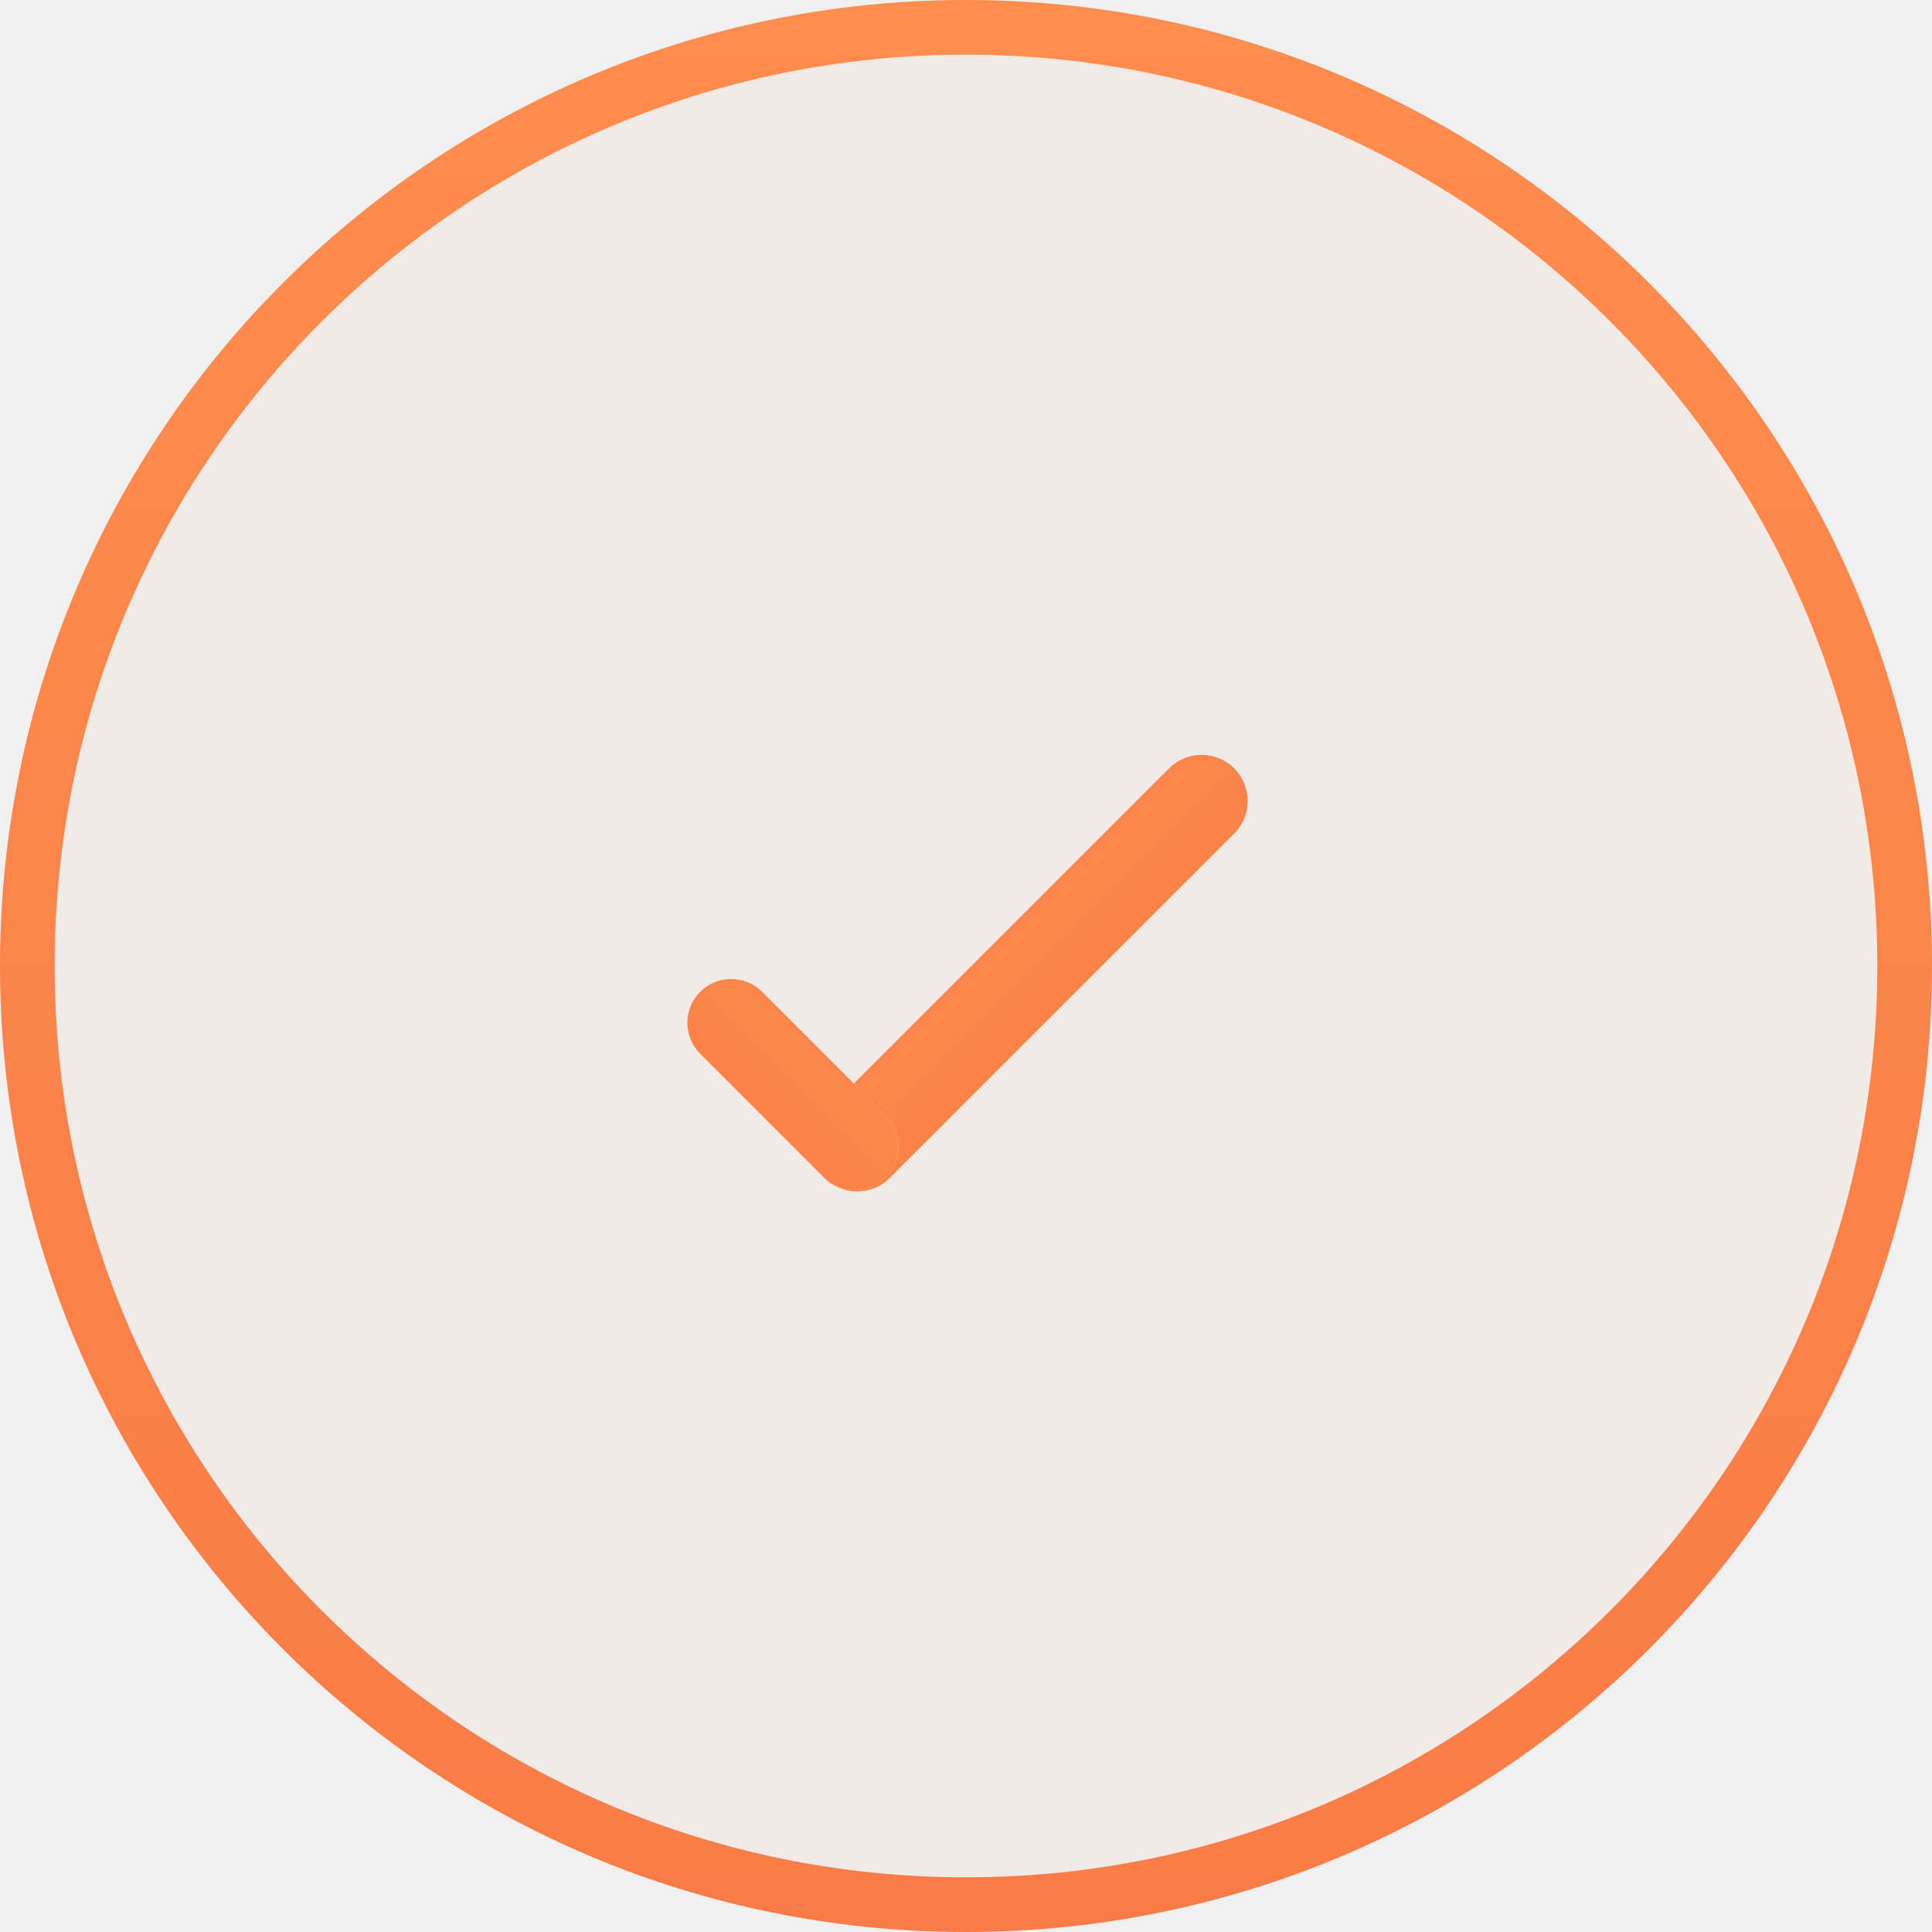
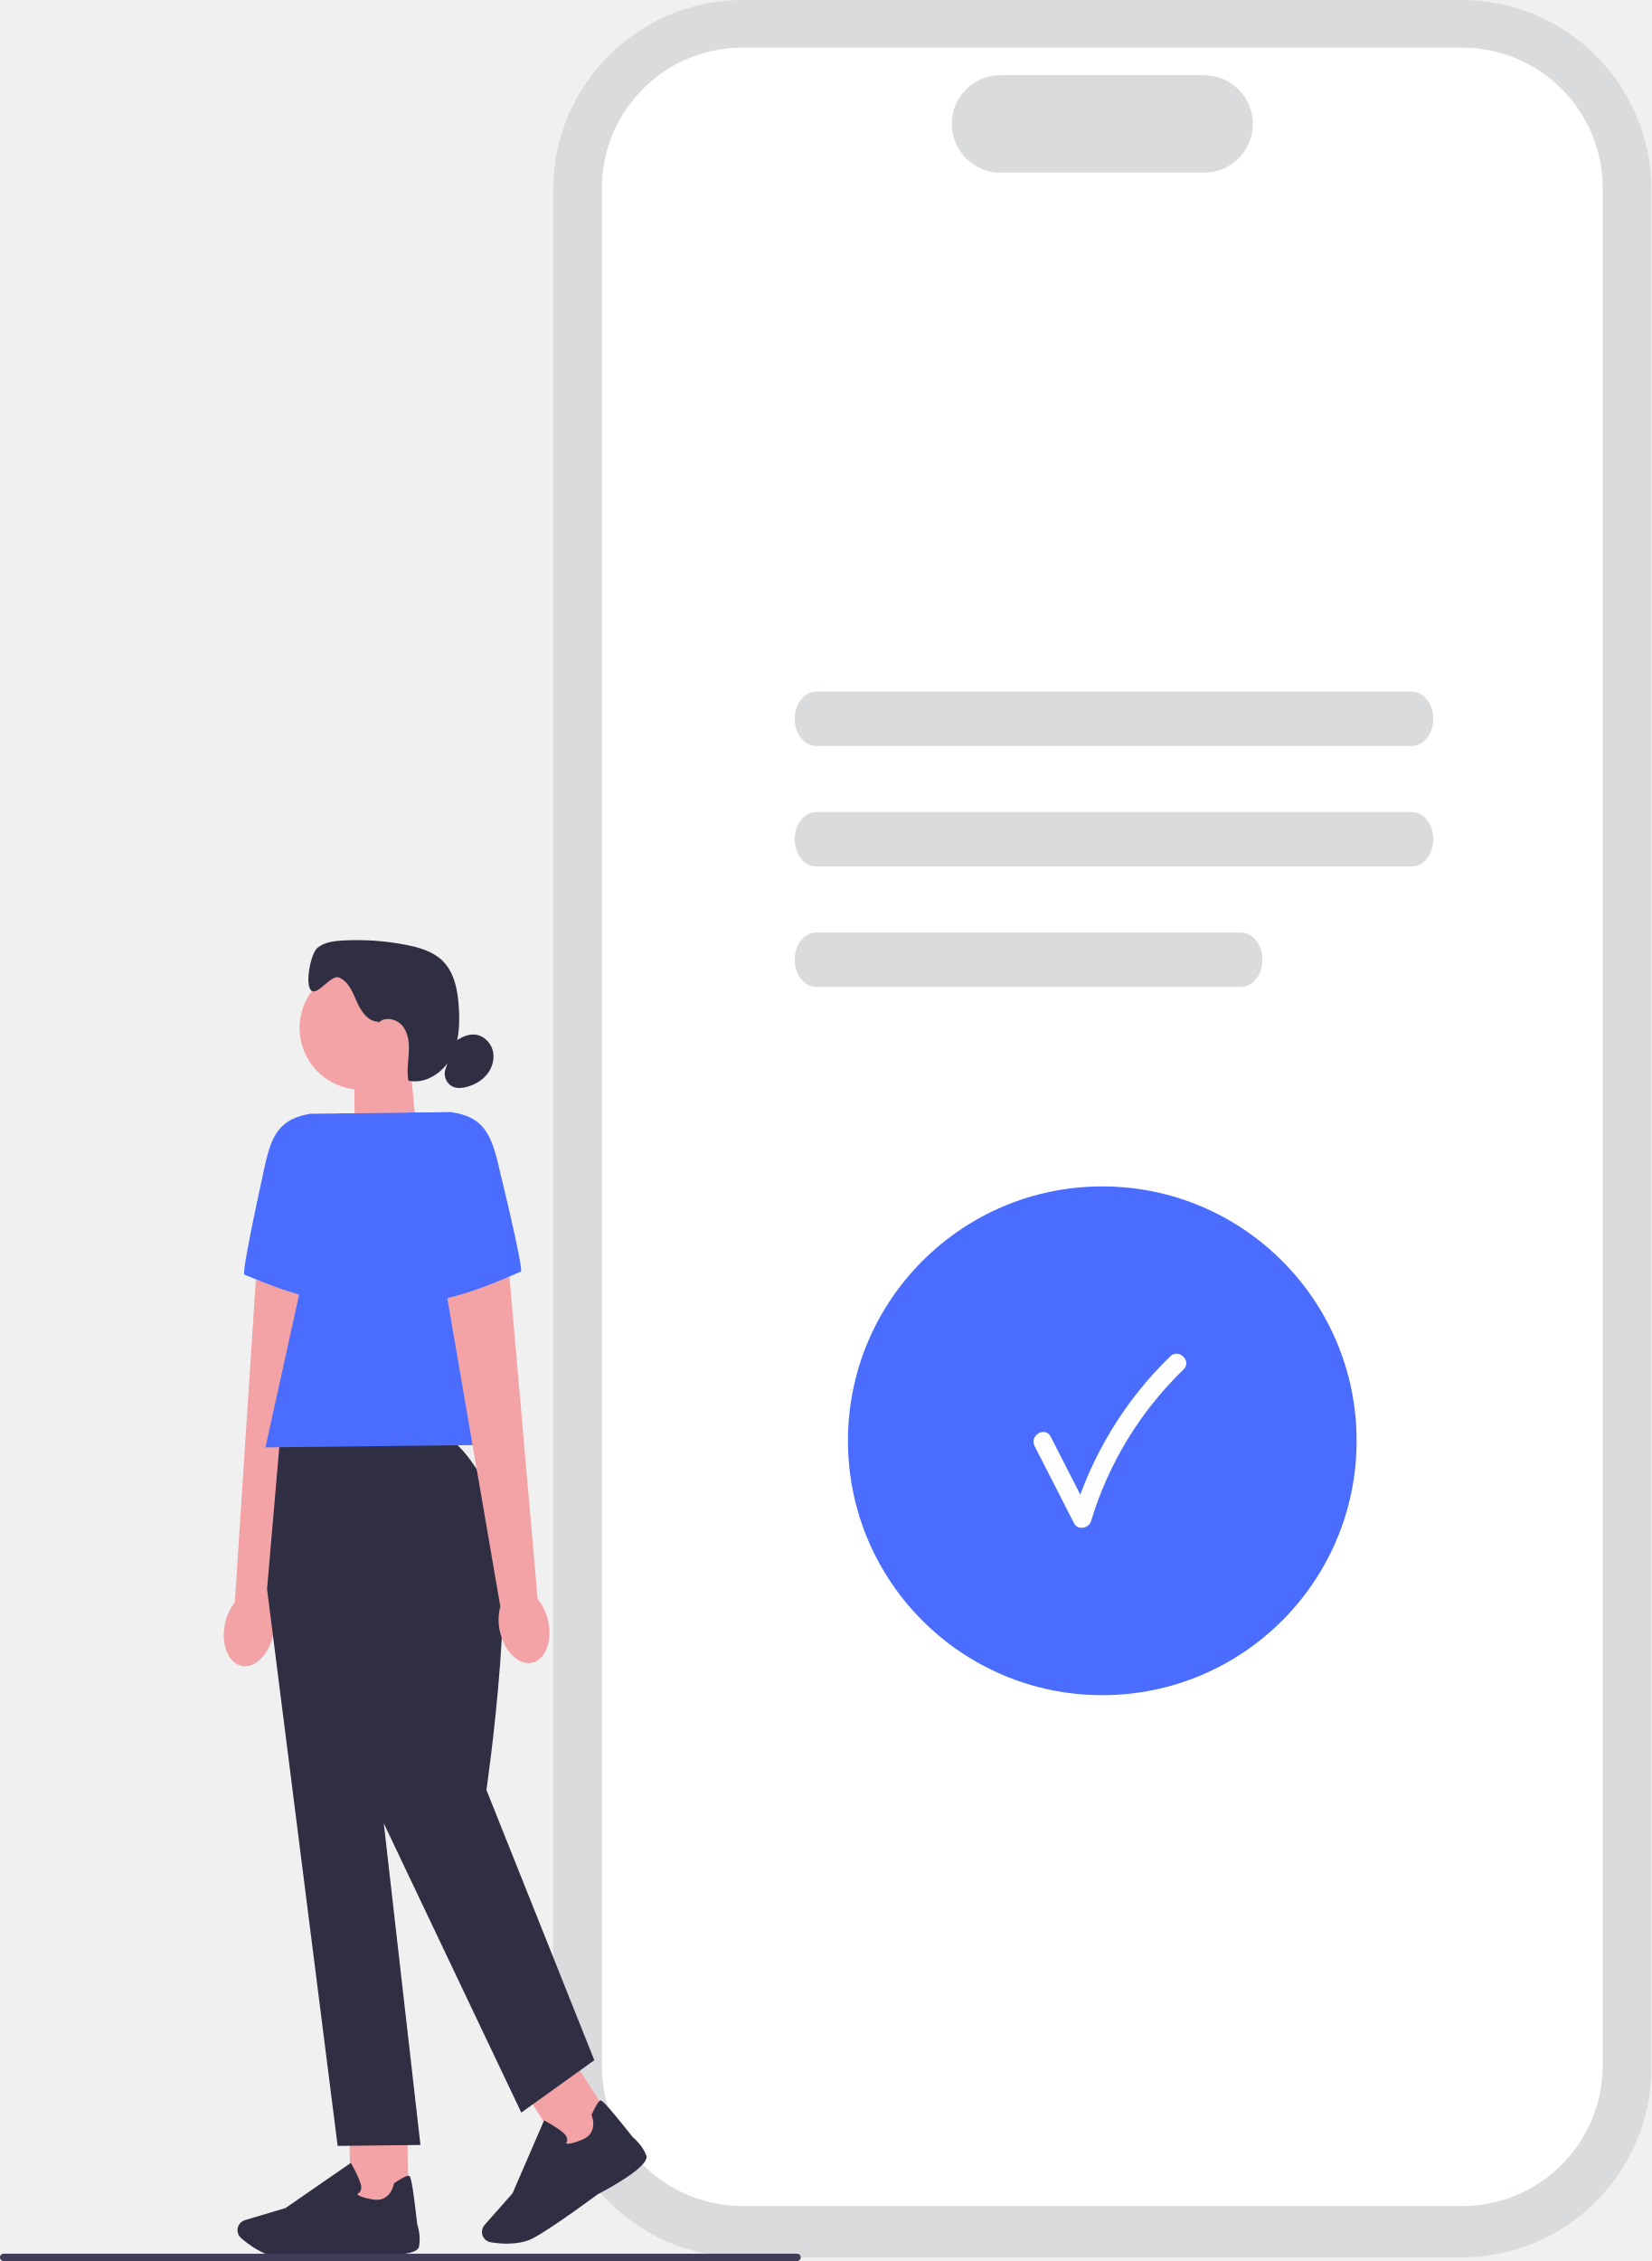
- <svg xmlns="http://www.w3.org/2000/svg" width="106" height="106" viewBox="0 0 106 106" fill="none">
-   <circle cx="53" cy="53" r="51.5" fill="#FF8D4D" fill-opacity="0.06" stroke="url(#paint0_linear_2_124)" stroke-width="3" />
-   <path d="M45.243 64.628C44.256 63.641 44.256 62.04 45.243 61.053L64.138 42.158C65.125 41.171 66.725 41.171 67.712 42.158C68.7 43.146 68.7 44.746 67.712 45.733L48.818 64.628C47.83 65.615 46.23 65.615 45.243 64.628Z" fill="#D9D9D9" />
-   <path d="M45.243 64.628C44.256 63.641 44.256 62.04 45.243 61.053L64.138 42.158C65.125 41.171 66.725 41.171 67.712 42.158C68.7 43.146 68.7 44.746 67.712 45.733L48.818 64.628C47.83 65.615 46.23 65.615 45.243 64.628Z" fill="url(#paint1_linear_2_124)" />
-   <rect x="40.117" y="52.719" width="14.397" height="4.806" rx="2.403" transform="rotate(45 40.1171 52.7191)" fill="#D9D9D9" />
-   <rect x="40.117" y="52.719" width="14.397" height="4.806" rx="2.403" transform="rotate(45 40.1171 52.7191)" fill="url(#paint2_linear_2_124)" />
-   <defs>
-     <linearGradient id="paint0_linear_2_124" x1="53" y1="0" x2="53" y2="106" gradientUnits="userSpaceOnUse">
-       <stop stop-color="#FF8D4D" />
-       <stop offset="1" stop-color="#F87C47" />
-     </linearGradient>
-     <linearGradient id="paint1_linear_2_124" x1="49.286" y1="46.202" x2="63.492" y2="60.408" gradientUnits="userSpaceOnUse">
-       <stop stop-color="#FF8D4D" />
-       <stop offset="1" stop-color="#F87C47" />
-     </linearGradient>
-     <linearGradient id="paint2_linear_2_124" x1="47.316" y1="45.455" x2="47.316" y2="64.552" gradientUnits="userSpaceOnUse">
-       <stop stop-color="#FF8D4D" />
-       <stop offset="1" stop-color="#F87C47" />
-     </linearGradient>
-   </defs>
+ <svg xmlns="http://www.w3.org/2000/svg" width="443.57" height="607.17" viewBox="0 0 443.57 607.17" role="img" artist="Katerina Limpitsouni" source="https://undraw.co/">
+   <path d="m392.63,606.19h-193.12c-28.09,0-50.94-22.85-50.94-50.94V50.94c0-28.09,22.85-50.94,50.94-50.94h193.12c28.09,0,50.94,22.85,50.94,50.94v504.31c0,28.09-22.85,50.94-50.94,50.94Z" fill="#dadbdc" stroke-width="0" />
+   <path d="m392.77,592.4h-193.4c-20.79,0-37.71-16.92-37.71-37.71V50.51c0-20.79,16.92-37.71,37.71-37.71h193.4c20.79,0,37.71,16.92,37.71,37.71v504.18c0,20.79-16.92,37.71-37.71,37.71Z" fill="#fff" stroke-width="0" />
+   <path d="m323.42,46.36h-54.69c-7.22,0-13.09-5.87-13.09-13.09s5.87-13.09,13.09-13.09h54.69c7.22,0,13.09,5.87,13.09,13.09s-5.87,13.09-13.09,13.09Z" fill="#dadbdc" stroke-width="0" />
+   <path d="m379.23,200.32h-160.03c-3.17,0-5.75-3.28-5.75-7.3s2.58-7.3,5.75-7.3h160.03c3.17,0,5.75,3.28,5.75,7.3s-2.58,7.3-5.75,7.3Z" fill="#dadbdc" stroke-width="0" />
+   <path d="m379.23,232.67h-160.03c-3.17,0-5.75-3.28-5.75-7.3s2.58-7.3,5.75-7.3h160.03c3.17,0,5.75,3.28,5.75,7.3s-2.58,7.3-5.75,7.3Z" fill="#dadbdc" stroke-width="0" />
+   <path d="m333.34,265.02h-114.14c-3.17,0-5.75-3.28-5.75-7.3s2.58-7.3,5.75-7.3h114.14c3.17,0,5.75,3.28,5.75,7.3s-2.58,7.3-5.75,7.3Z" fill="#dadbdc" stroke-width="0" />
+   <circle cx="296.07" cy="386.91" r="68.31" fill="#4a6dff" stroke-width="0" />
+   <path d="m277.9,388.33c3.53,6.91,7.06,13.83,10.59,20.74,1.01,1.99,3.98,1.36,4.57-.6,4.63-15.44,13.23-29.51,24.82-40.7,2.32-2.24-1.22-5.77-3.54-3.54-12.2,11.78-21.23,26.67-26.11,42.91l4.57-.6c-3.53-6.91-7.06-13.83-10.59-20.74-1.46-2.87-5.78-.34-4.32,2.52h.01Z" fill="#fff" stroke-width="0" />
+   <polygon points="111.92 304.28 95.36 309.93 95.1 286.02 110.17 285.85 111.92 304.28" fill="#f3a3a6" stroke-width="0" />
+   <circle cx="97.04" cy="276.06" r="16.56" fill="#f3a3a6" stroke-width="0" />
+   <path d="m101.57,274.37c-2.77-.05-4.62-2.83-5.73-5.38-1.11-2.54-2.25-5.47-4.82-6.5-2.11-.84-5.75,5.03-7.43,3.5-1.75-1.6-.15-9.94,1.67-11.45s4.33-1.83,6.69-1.97c5.77-.33,11.57.07,17.24,1.19,3.5.69,7.12,1.75,9.67,4.25,3.23,3.17,4.1,8,4.38,12.52.29,4.62.07,9.47-2.13,13.55-2.21,4.07-6.88,7.11-11.41,6.13-.48-2.45-.05-4.97.1-7.47.15-2.49-.07-5.18-1.61-7.15s-4.8-2.72-6.55-.94" fill="#2f2e43" stroke-width="0" />
+   <path d="m122,279.88c1.64-1.23,3.61-2.27,5.65-2.04,2.21.24,4.09,2.04,4.68,4.18s-.02,4.51-1.36,6.28-3.35,2.95-5.49,3.55c-1.24.35-2.59.5-3.78,0-1.75-.73-2.71-2.94-2.05-4.72" fill="#2f2e43" stroke-width="0" />
+   <path id="uuid-aacd27ab-43c3-4d3d-aa57-4e8c94c3c81e-2478" d="m60.38,436.33c-1.04,5.45,1.03,10.4,4.64,11.05,3.6.65,7.37-3.25,8.41-8.7.45-2.17.35-4.42-.29-6.55l12.74-85.41-17.16-3.03-5.65,86.63c-1.38,1.77-2.31,3.83-2.69,6.02h0Z" fill="#f3a3a6" stroke-width="0" />
+   <path d="m95.06,298.96l-11.69.13c-8.25,1.34-10.45,5.78-12.23,13.94-2.73,12.45-6.21,29.04-5.48,29.27,1.17.38,21.17,9.52,31.29,7.26l-1.89-50.6Z" fill="#4a6dff" stroke-width="0" />
+   <rect x="93.98" y="570.5" width="15.56" height="22.07" transform="translate(-6.49 1.17) rotate(-.64)" fill="#f3a3a6" stroke-width="0" />
+   <path d="m79.06,606.19c-1.64.02-3.09,0-4.19-.09-4.14-.33-8.11-3.34-10.12-5.1-.9-.79-1.2-2.07-.75-3.17h0c.32-.79.98-1.39,1.8-1.64l10.89-3.24,17.55-12.13.2.35c.08.13,1.85,3.24,2.45,5.35.23.8.18,1.47-.15,1.99-.23.36-.55.57-.81.7.32.33,1.33,1,4.43,1.46,4.51.67,5.42-4.02,5.45-4.22l.03-.16.13-.09c2.13-1.41,3.44-2.05,3.9-1.92.29.08.76.22,2.18,12.94.13.4,1.06,3.32.48,6.13-.63,3.06-13.96,2.15-16.62,1.94-.08.01-10.04.83-16.87.9h.02Z" fill="#2f2e43" stroke-width="0" />
+   <rect x="145.13" y="555" width="15.56" height="22.07" transform="translate(-280.8 171.48) rotate(-32.59)" fill="#f3a3a6" stroke-width="0" />
+   <path d="m136.51,602.52c-1.83.02-3.51-.18-4.71-.38-1.18-.2-2.11-1.12-2.31-2.3h0c-.15-.85.1-1.7.66-2.34l7.52-8.51,8.47-19.58.36.19c.13.07,3.28,1.77,4.91,3.24.62.56.93,1.15.93,1.77,0,.43-.16.78-.32,1.02.45.11,1.66.14,4.53-1.11,4.18-1.82,2.47-6.28,2.39-6.46l-.06-.15.07-.14c1.06-2.32,1.84-3.56,2.29-3.7.29-.08.76-.22,8.7,9.82.32.27,2.66,2.25,3.65,4.94,1.08,2.93-10.7,9.21-13.08,10.44-.07.06-12.38,9.21-17.44,11.83-2.01,1.04-4.4,1.38-6.58,1.4l.02.02h0Z" fill="#2f2e43" stroke-width="0" />
+   <path d="m118.79,385.68l-43.56.48-3.5,40.56,18.96,149.54,22.24-.25-9.85-86.38,36.94,77.68,19.61-14.06-28.98-72.58s9.36-63.61,1.28-79.34-13.13-15.67-13.13-15.67v.02h0Z" fill="#2f2e43" stroke-width="0" />
+   <polygon points="140.48 387.91 71.3 388.68 91.06 299.01 121.21 298.67 140.48 387.91" fill="#4a6dff" stroke-width="0" />
+   <path id="uuid-36382701-bf34-46f2-bbf2-9fa794ab079f-2479" d="m147.24,435.37c1.16,5.43-.8,10.42-4.39,11.15-3.59.73-7.44-3.08-8.6-8.51-.5-2.16-.45-4.41.14-6.56l-14.64-85.11,17.09-3.41,7.57,86.49c1.42,1.74,2.39,3.78,2.83,5.96h0Z" fill="#f3a3a6" stroke-width="0" />
+   <path d="m109.52,298.8l11.69-.13c8.28,1.16,10.57,5.55,12.54,13.67,3,12.39,6.85,28.89,6.13,29.14-1.17.4-20.95,9.98-31.12,7.95l.77-50.63h-.01Z" fill="#4a6dff" stroke-width="0" />
+   <path d="m215.08,606.19c0,.54-.44.98-.98.98H.98c-.54,0-.98-.44-.98-.98s.44-.98.98-.98h213.12c.54,0,.98.44.98.98h0Z" fill="#3f3d58" stroke-width="0" />
</svg>
